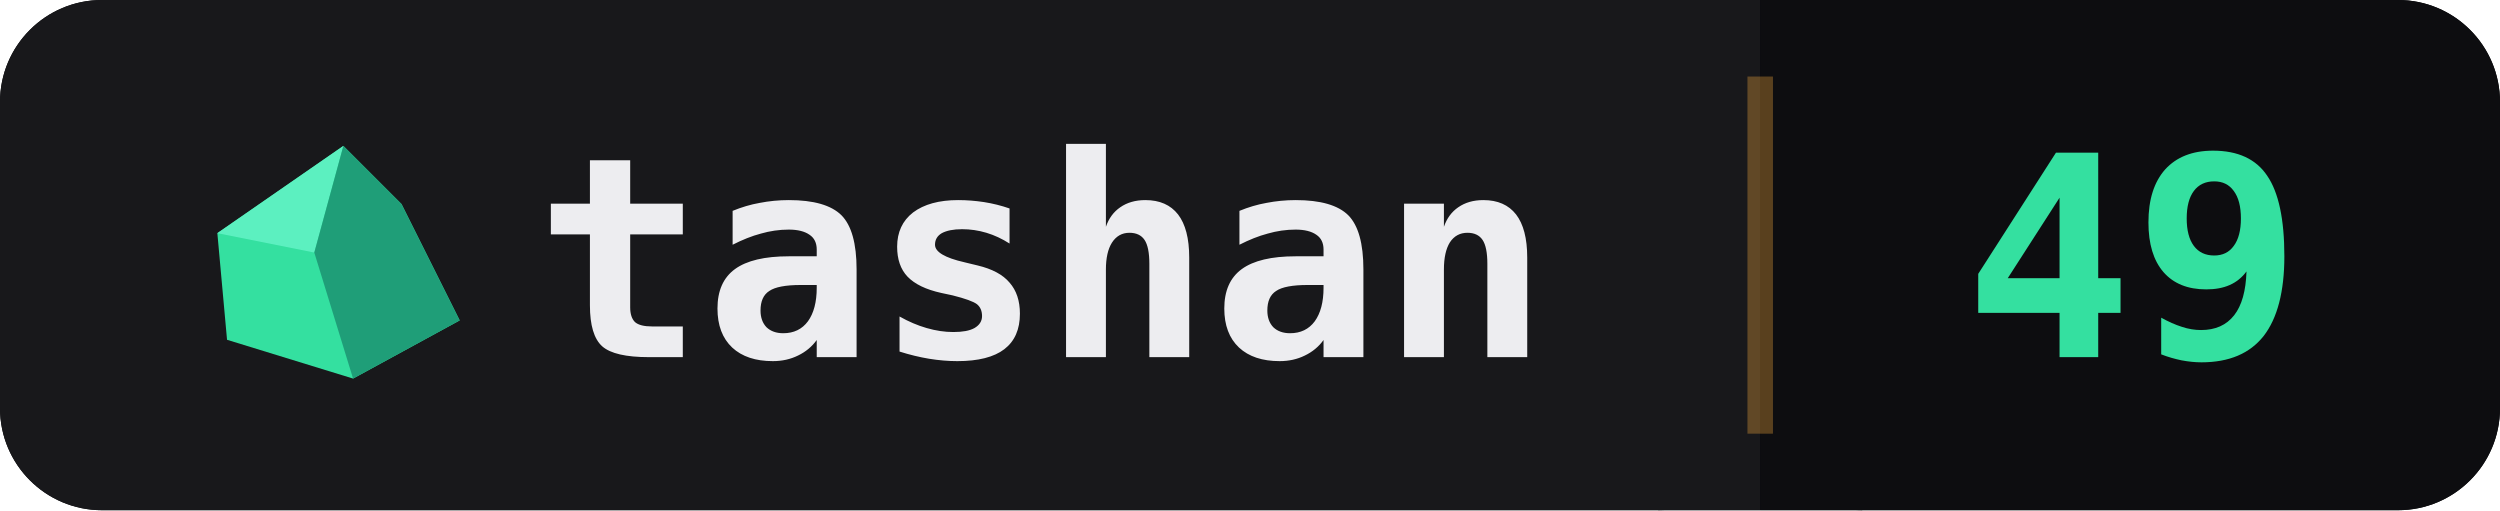
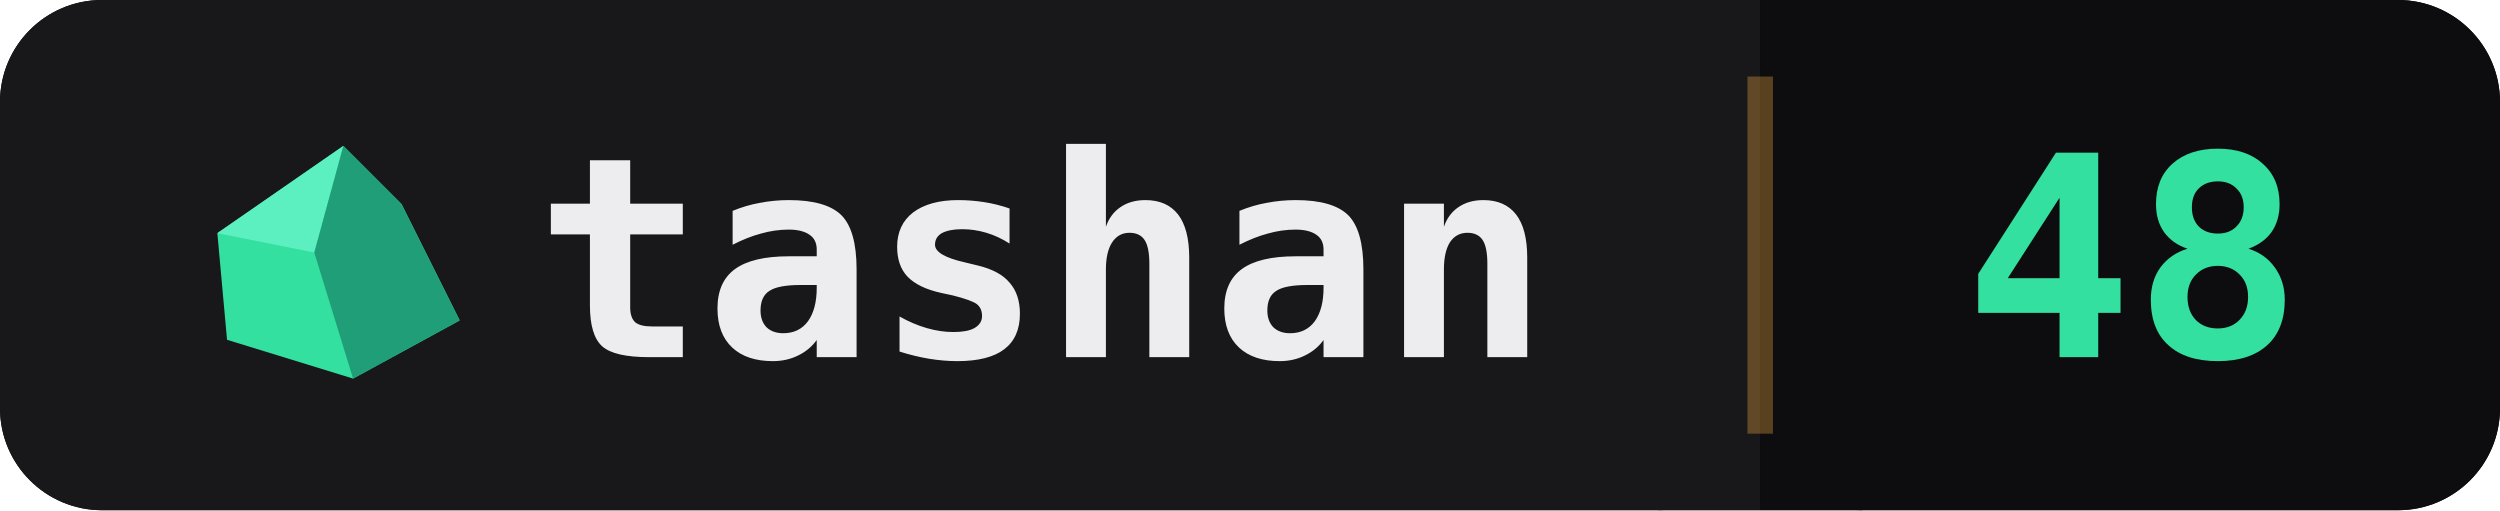
- <svg xmlns="http://www.w3.org/2000/svg" width="98" height="20" role="img" aria-label="tashan: 49 ">
+ <svg xmlns="http://www.w3.org/2000/svg" width="98" height="20" role="img" aria-label="tashan: 48 ">
  <rect width="98" height="20" rx="4" fill="#09090b" />
  <rect width="69" height="20" rx="4" fill="#18181b" />
  <rect x="65" width="4" height="20" fill="#18181b" />
  <rect x="69" width="29" height="20" rx="4" fill="#0d0d10" />
  <rect x="69" width="4" height="20" fill="#0d0d10" />
  <line x1="69" y1="3" x2="69" y2="17" stroke="rgba(233,162,59,.35)" />
  <g transform="translate(7,4.2) scale(0.38)">
    <path d="M17 4 L23 10 L29 22 L18 28 L5 24 L4 13 Z" fill="#34e0a0" />
    <path d="M17 4 L4 13 L14 15 Z" fill="#5cf0c0" />
    <path d="M17 4 L23 10 L29 22 L18 28 L14 15 Z" fill="#1f9e78" />
  </g>
  <text x="21" y="14" font-family="ui-monospace,SFMono-Regular,Menlo,Consolas,monospace" font-size="11" font-weight="600">
    <tspan fill="#ededf0">tashan</tspan>
  </text>
  <text x="77" y="14" font-family="ui-monospace,SFMono-Regular,Menlo,Consolas,monospace" font-size="11" font-weight="600">
-     <tspan fill="#34e0a0">49</tspan>
+     <tspan fill="#34e0a0">48</tspan>
  </text>
</svg>
